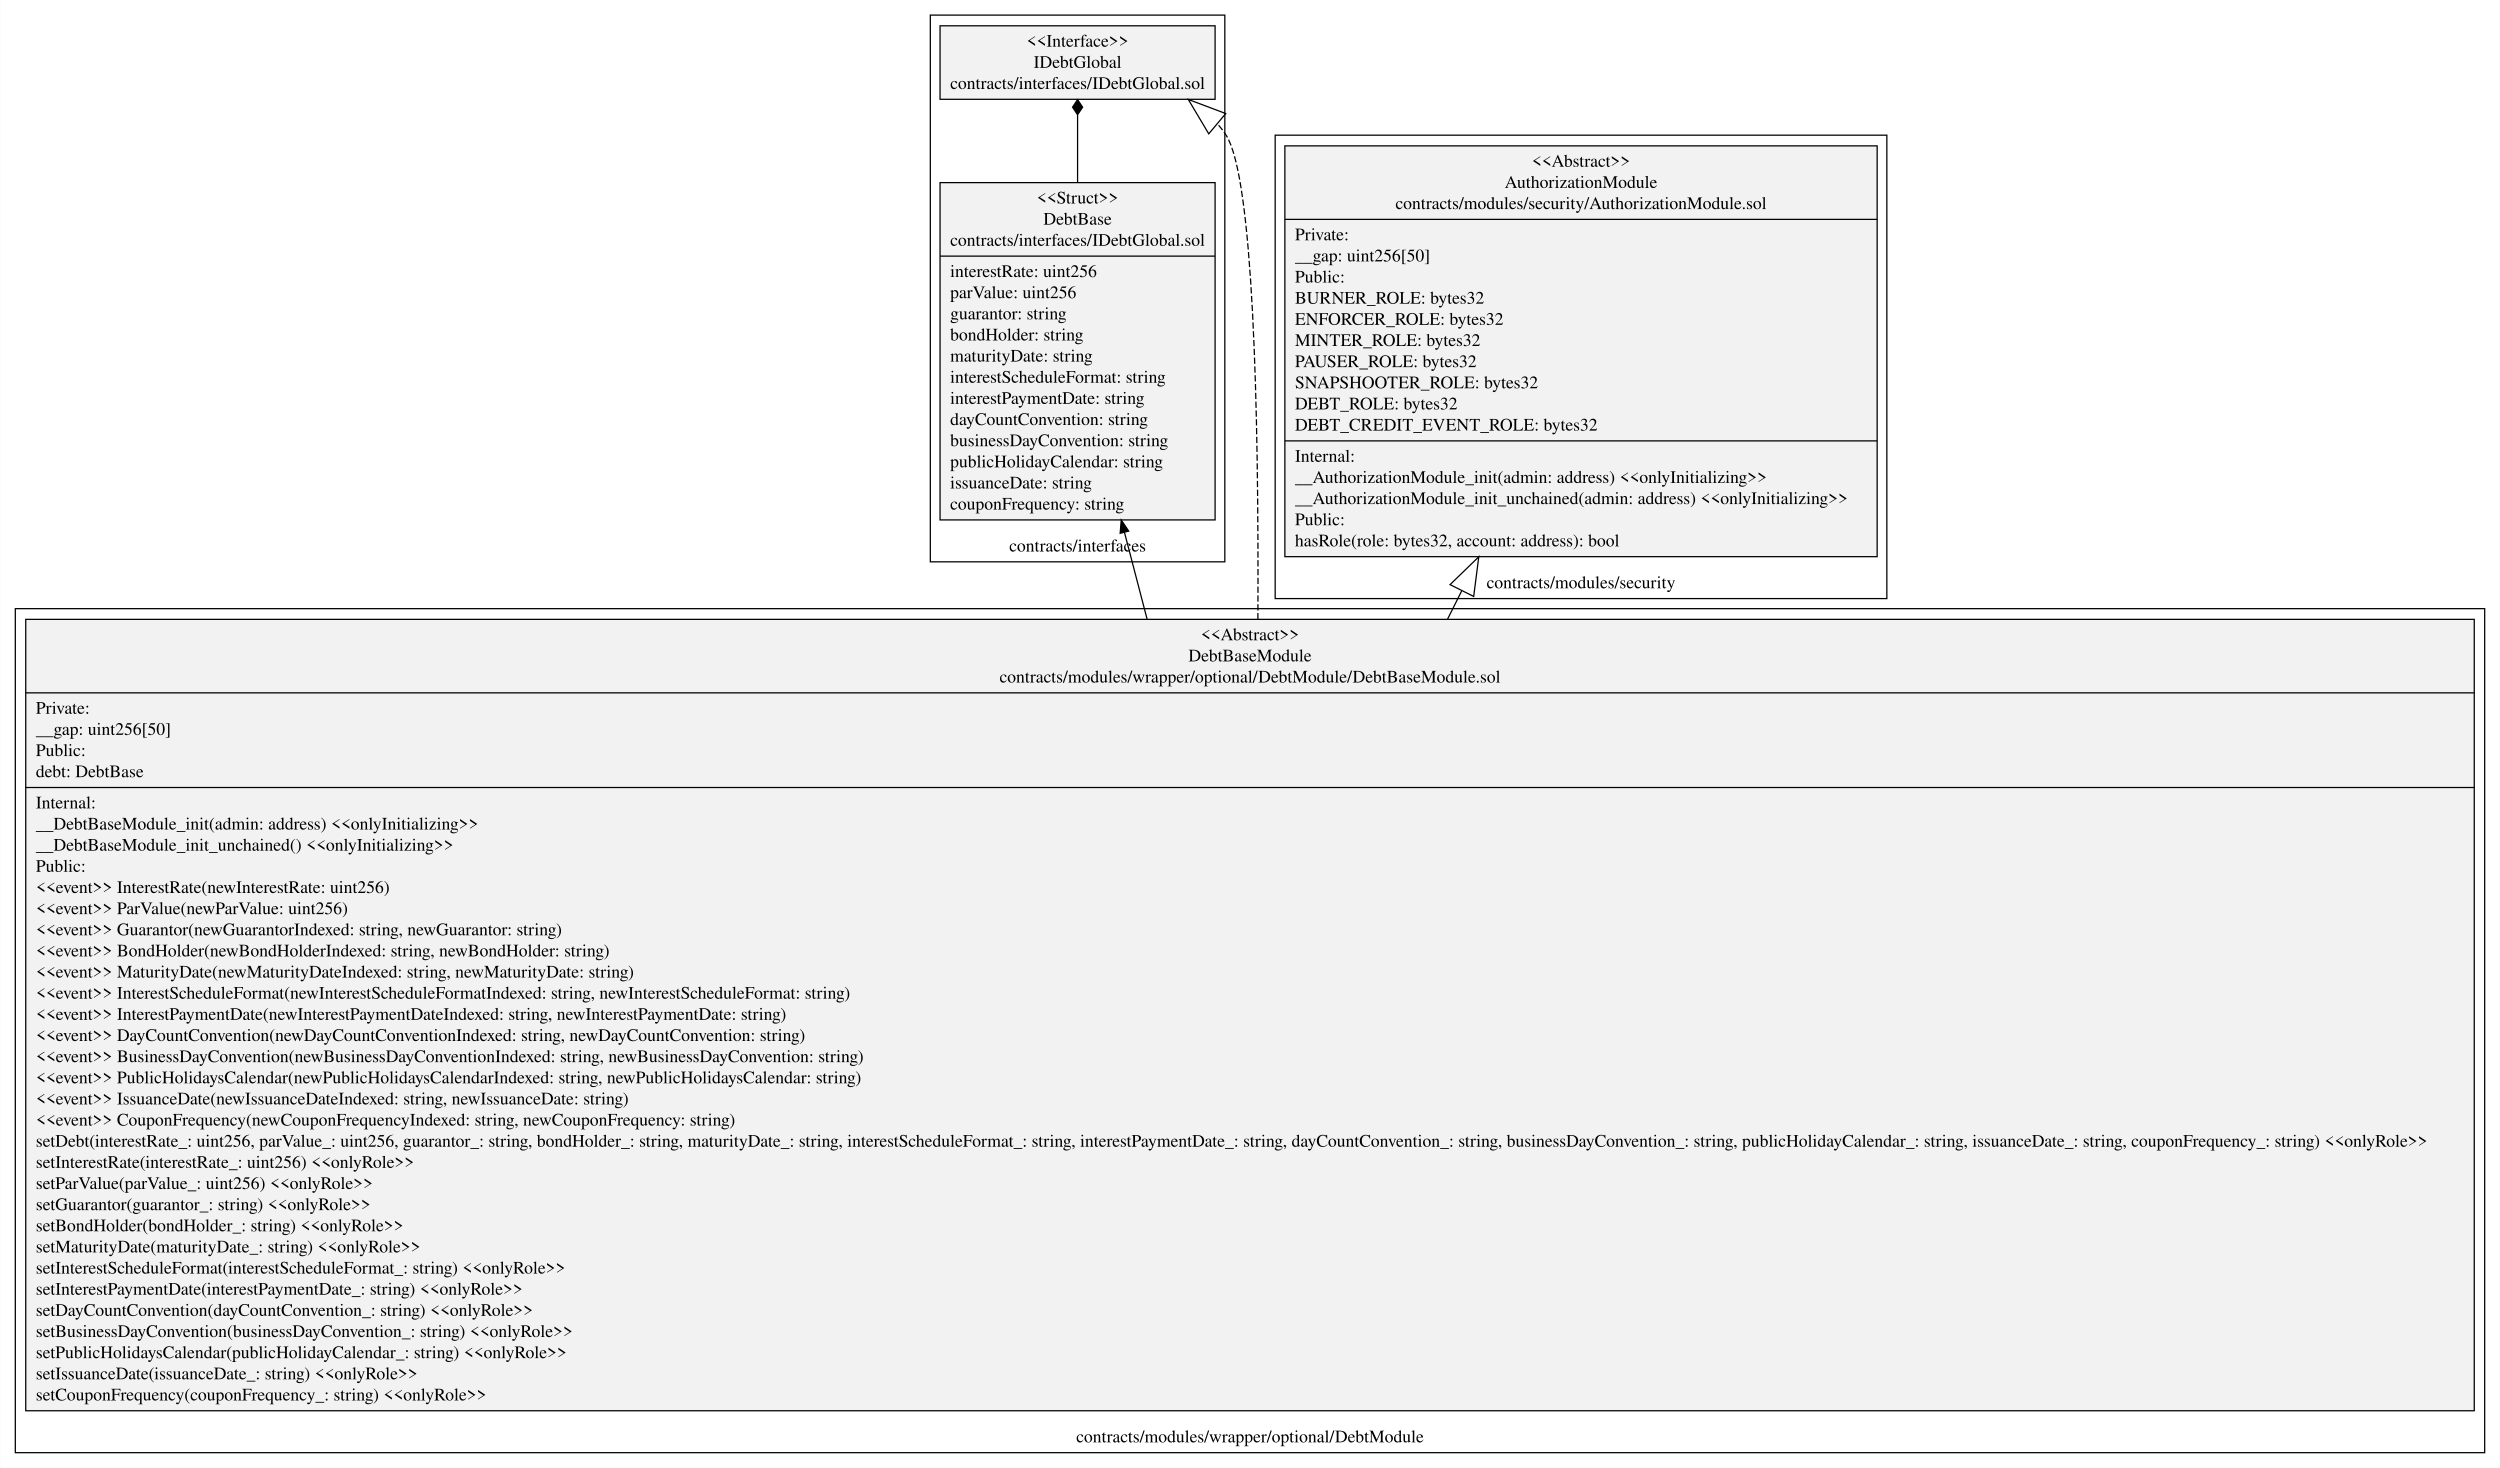
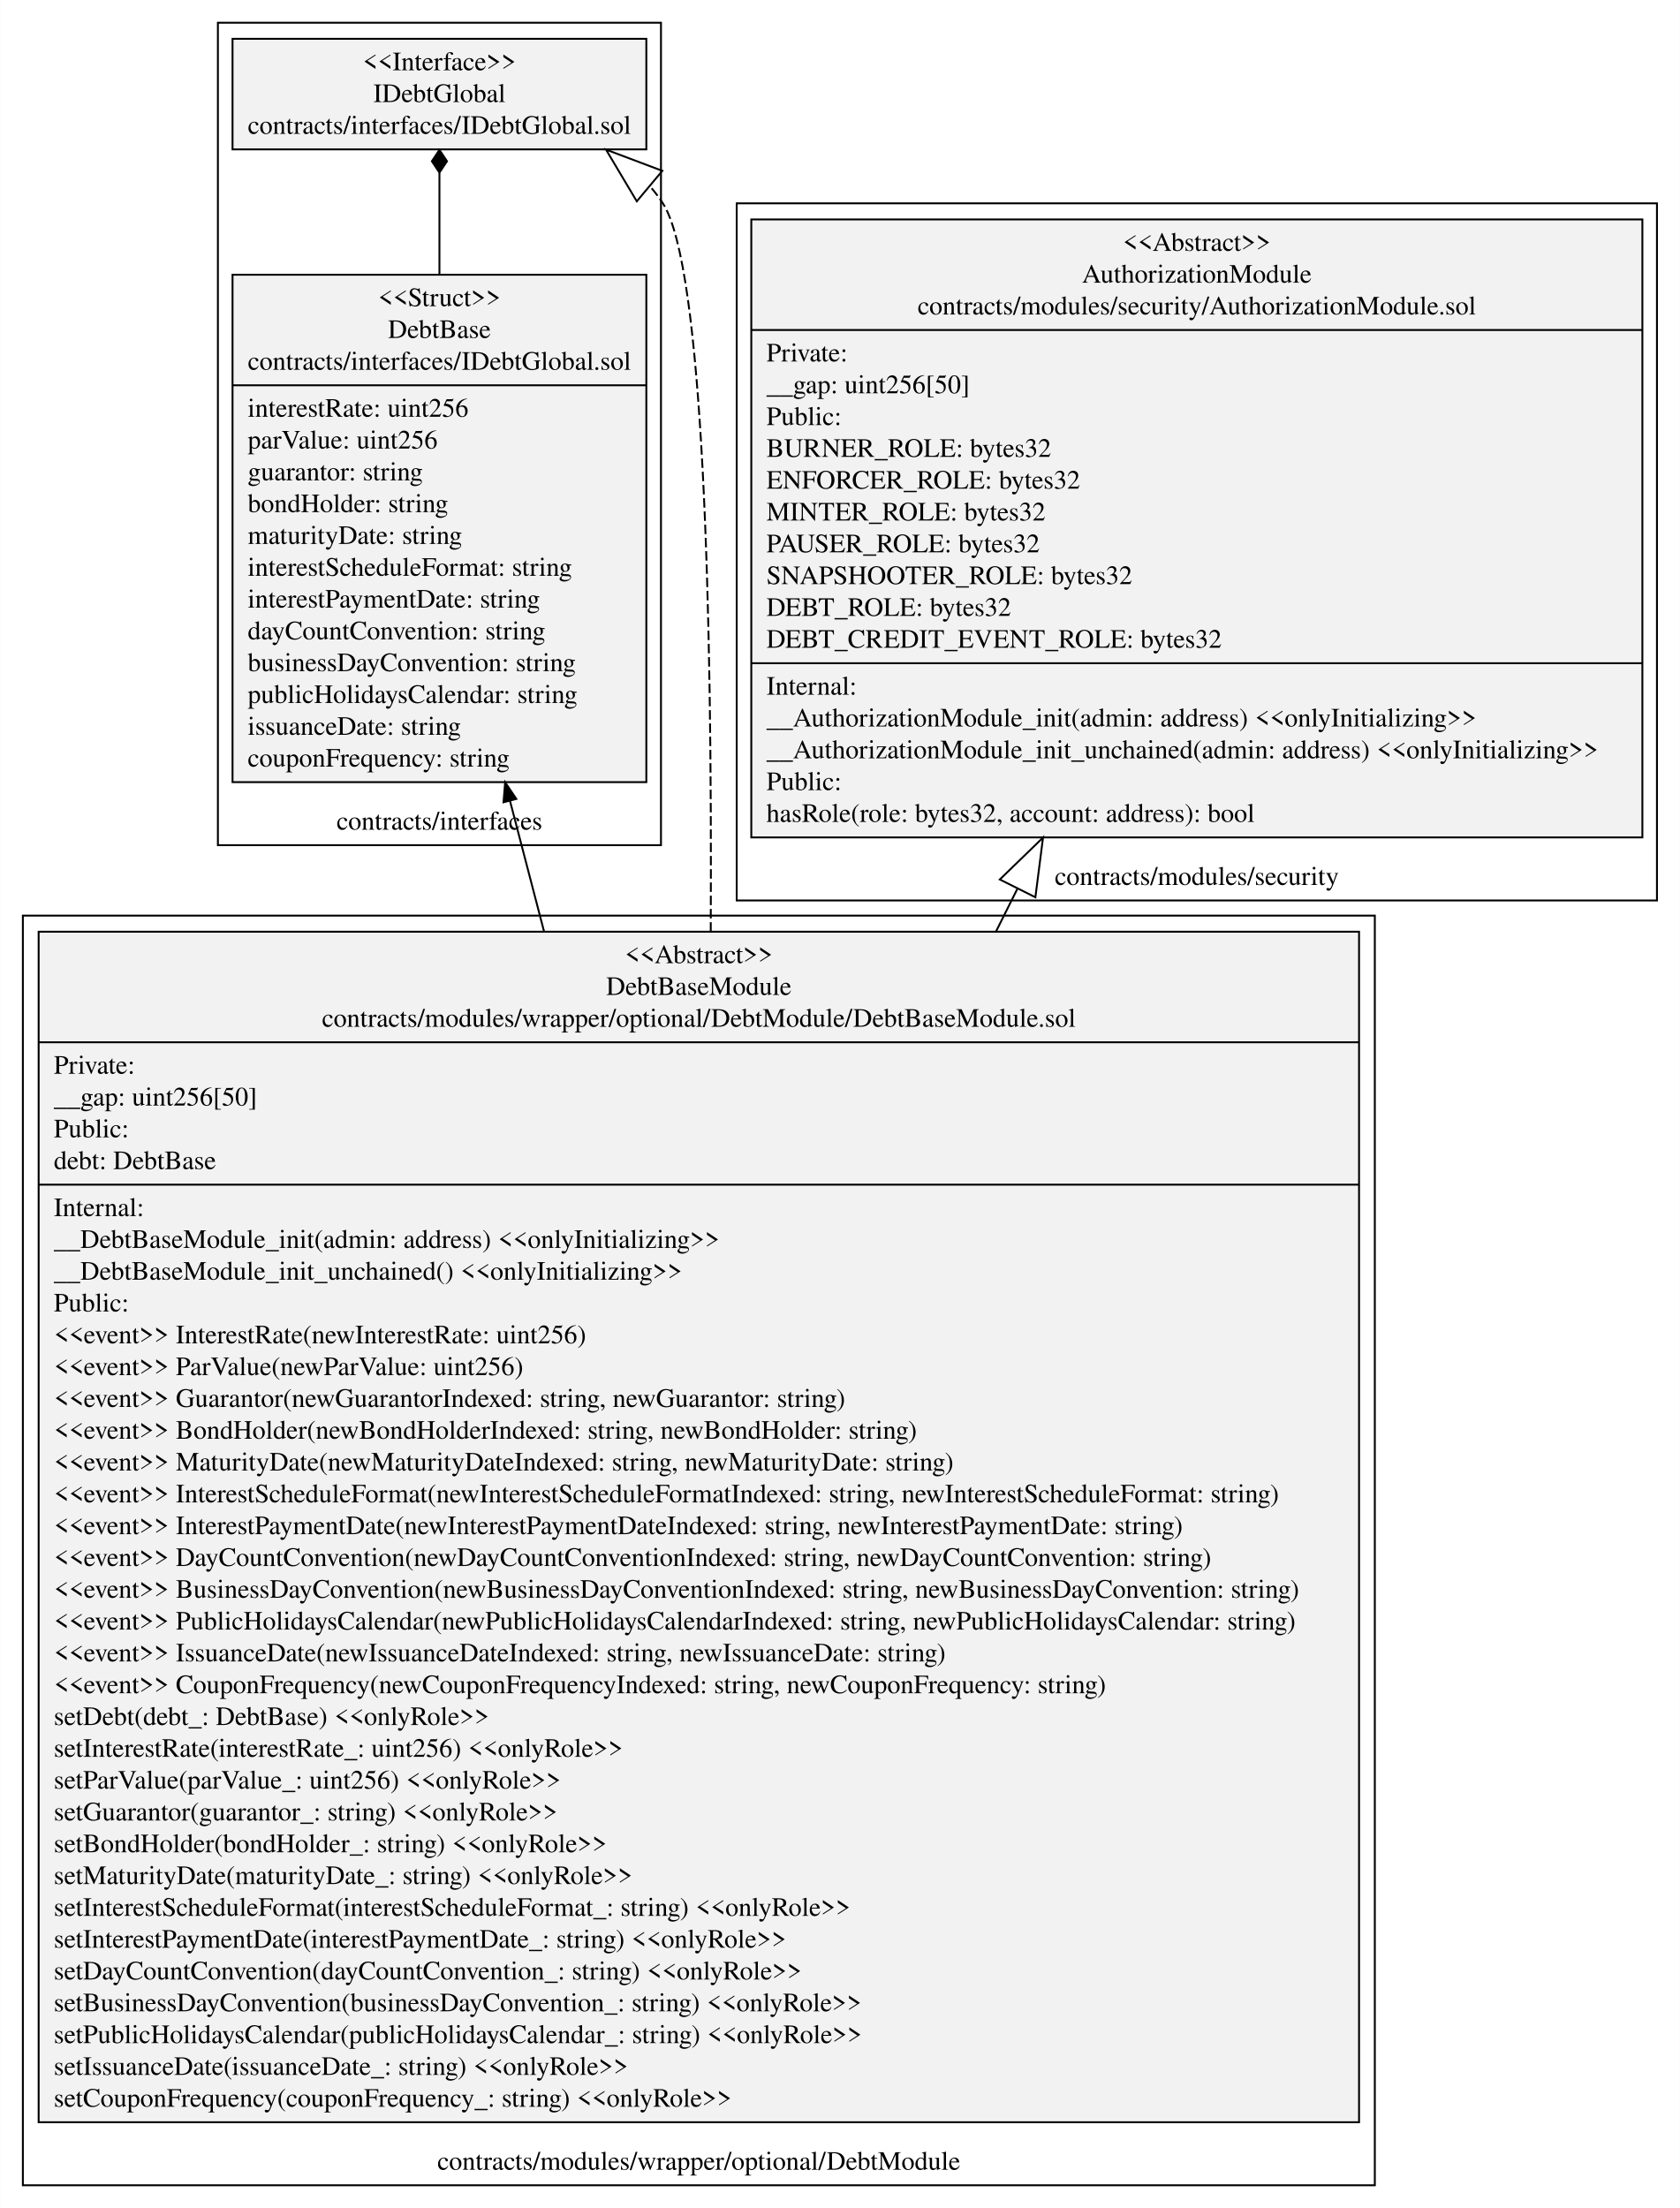
- <svg xmlns="http://www.w3.org/2000/svg" width="1986pt" height="1166pt" viewBox="0.00 0.00 1986.00 1166.20">
+ <svg xmlns="http://www.w3.org/2000/svg" width="887pt" height="1166pt" viewBox="0.00 0.00 887.00 1166.20">
  <g id="graph0" class="graph" transform="scale(1 1) rotate(0) translate(4 1162.2)">
-     <polygon fill="white" stroke="transparent" points="-4,4 -4,-1162.2 1982,-1162.2 1982,4 -4,4" />
+     <polygon fill="white" stroke="transparent" points="-4,4 -4,-1162.2 883,-1162.2 883,4 -4,4" />
    <g id="clust1" class="cluster">
-       <polygon fill="white" stroke="black" points="735,-715.8 735,-1150.2 969,-1150.2 969,-715.8 735,-715.8" />
-       <text text-anchor="middle" x="852" y="-724" font-family="Times,serif" font-size="14.00">contracts/interfaces</text>
+       <polygon fill="white" stroke="black" points="111,-715.8 111,-1150.2 345,-1150.2 345,-715.8 111,-715.8" />
+       <text text-anchor="middle" x="228" y="-724" font-family="Times,serif" font-size="14.00">contracts/interfaces</text>
    </g>
    <g id="clust2" class="cluster">
-       <polygon fill="white" stroke="black" points="1009,-686.6 1009,-1054.8 1495,-1054.8 1495,-686.6 1009,-686.6" />
-       <text text-anchor="middle" x="1252" y="-694.8" font-family="Times,serif" font-size="14.00">contracts/modules/security</text>
+       <polygon fill="white" stroke="black" points="385,-686.6 385,-1054.8 871,-1054.8 871,-686.6 385,-686.6" />
+       <text text-anchor="middle" x="628" y="-694.8" font-family="Times,serif" font-size="14.00">contracts/modules/security</text>
    </g>
    <g id="clust3" class="cluster">
-       <polygon fill="white" stroke="black" points="8,-8 8,-678.6 1970,-678.6 1970,-8 8,-8" />
-       <text text-anchor="middle" x="989" y="-16.2" font-family="Times,serif" font-size="14.00">contracts/modules/wrapper/optional/DebtModule</text>
+       <polygon fill="white" stroke="black" points="8,-8 8,-678.6 722,-678.6 722,-8 8,-8" />
+       <text text-anchor="middle" x="365" y="-16.2" font-family="Times,serif" font-size="14.00">contracts/modules/wrapper/optional/DebtModule</text>
    </g>
    <g id="node1" class="node">
-       <polygon fill="#f2f2f2" stroke="black" points="742.73,-749.1 742.73,-1017.1 961.27,-1017.1 961.27,-749.1 742.73,-749.1" />
-       <text text-anchor="middle" x="852" y="-1000.5" font-family="Times,serif" font-size="14.00">&lt;&lt;Struct&gt;&gt;</text>
-       <text text-anchor="middle" x="852" y="-983.7" font-family="Times,serif" font-size="14.00">DebtBase</text>
-       <text text-anchor="middle" x="852" y="-966.9" font-family="Times,serif" font-size="14.00">contracts/interfaces/IDebtGlobal.sol</text>
-       <polyline fill="none" stroke="black" points="742.73,-958.7 961.27,-958.7 " />
-       <text text-anchor="start" x="750.73" y="-942.1" font-family="Times,serif" font-size="14.00">interestRate: uint256</text>
-       <text text-anchor="start" x="750.73" y="-925.3" font-family="Times,serif" font-size="14.00">parValue: uint256</text>
-       <text text-anchor="start" x="750.73" y="-908.5" font-family="Times,serif" font-size="14.00">guarantor: string</text>
-       <text text-anchor="start" x="750.73" y="-891.7" font-family="Times,serif" font-size="14.00">bondHolder: string</text>
-       <text text-anchor="start" x="750.73" y="-874.9" font-family="Times,serif" font-size="14.00">maturityDate: string</text>
-       <text text-anchor="start" x="750.73" y="-858.1" font-family="Times,serif" font-size="14.00">interestScheduleFormat: string</text>
-       <text text-anchor="start" x="750.73" y="-841.3" font-family="Times,serif" font-size="14.00">interestPaymentDate: string</text>
-       <text text-anchor="start" x="750.73" y="-824.5" font-family="Times,serif" font-size="14.00">dayCountConvention: string</text>
-       <text text-anchor="start" x="750.73" y="-807.7" font-family="Times,serif" font-size="14.00">businessDayConvention: string</text>
-       <text text-anchor="start" x="750.73" y="-790.9" font-family="Times,serif" font-size="14.00">publicHolidayCalendar: string</text>
-       <text text-anchor="start" x="750.73" y="-774.1" font-family="Times,serif" font-size="14.00">issuanceDate: string</text>
-       <text text-anchor="start" x="750.73" y="-757.3" font-family="Times,serif" font-size="14.00">couponFrequency: string</text>
+       <polygon fill="#f2f2f2" stroke="black" points="118.73,-749.1 118.73,-1017.1 337.27,-1017.1 337.27,-749.1 118.73,-749.1" />
+       <text text-anchor="middle" x="228" y="-1000.5" font-family="Times,serif" font-size="14.00">&lt;&lt;Struct&gt;&gt;</text>
+       <text text-anchor="middle" x="228" y="-983.7" font-family="Times,serif" font-size="14.00">DebtBase</text>
+       <text text-anchor="middle" x="228" y="-966.9" font-family="Times,serif" font-size="14.00">contracts/interfaces/IDebtGlobal.sol</text>
+       <polyline fill="none" stroke="black" points="118.73,-958.7 337.27,-958.7 " />
+       <text text-anchor="start" x="126.73" y="-942.1" font-family="Times,serif" font-size="14.00">interestRate: uint256</text>
+       <text text-anchor="start" x="126.73" y="-925.3" font-family="Times,serif" font-size="14.00">parValue: uint256</text>
+       <text text-anchor="start" x="126.73" y="-908.5" font-family="Times,serif" font-size="14.00">guarantor: string</text>
+       <text text-anchor="start" x="126.73" y="-891.7" font-family="Times,serif" font-size="14.00">bondHolder: string</text>
+       <text text-anchor="start" x="126.73" y="-874.9" font-family="Times,serif" font-size="14.00">maturityDate: string</text>
+       <text text-anchor="start" x="126.73" y="-858.1" font-family="Times,serif" font-size="14.00">interestScheduleFormat: string</text>
+       <text text-anchor="start" x="126.73" y="-841.3" font-family="Times,serif" font-size="14.00">interestPaymentDate: string</text>
+       <text text-anchor="start" x="126.73" y="-824.5" font-family="Times,serif" font-size="14.00">dayCountConvention: string</text>
+       <text text-anchor="start" x="126.73" y="-807.7" font-family="Times,serif" font-size="14.00">businessDayConvention: string</text>
+       <text text-anchor="start" x="126.73" y="-790.9" font-family="Times,serif" font-size="14.00">publicHolidaysCalendar: string</text>
+       <text text-anchor="start" x="126.73" y="-774.1" font-family="Times,serif" font-size="14.00">issuanceDate: string</text>
+       <text text-anchor="start" x="126.73" y="-757.3" font-family="Times,serif" font-size="14.00">couponFrequency: string</text>
    </g>
    <g id="node2" class="node">
-       <polygon fill="#f2f2f2" stroke="black" points="742.73,-1083.3 742.73,-1141.7 961.27,-1141.7 961.27,-1083.3 742.73,-1083.3" />
-       <text text-anchor="middle" x="852" y="-1125.1" font-family="Times,serif" font-size="14.00">&lt;&lt;Interface&gt;&gt;</text>
-       <text text-anchor="middle" x="852" y="-1108.3" font-family="Times,serif" font-size="14.00">IDebtGlobal</text>
-       <text text-anchor="middle" x="852" y="-1091.5" font-family="Times,serif" font-size="14.00">contracts/interfaces/IDebtGlobal.sol</text>
+       <polygon fill="#f2f2f2" stroke="black" points="118.73,-1083.3 118.73,-1141.7 337.27,-1141.7 337.27,-1083.3 118.73,-1083.3" />
+       <text text-anchor="middle" x="228" y="-1125.1" font-family="Times,serif" font-size="14.00">&lt;&lt;Interface&gt;&gt;</text>
+       <text text-anchor="middle" x="228" y="-1108.3" font-family="Times,serif" font-size="14.00">IDebtGlobal</text>
+       <text text-anchor="middle" x="228" y="-1091.5" font-family="Times,serif" font-size="14.00">contracts/interfaces/IDebtGlobal.sol</text>
    </g>
    <g id="edge1" class="edge">
-       <path fill="none" stroke="black" d="M852,-1017.37C852,-1036.75 852,-1055.36 852,-1070.83" />
-       <polygon fill="black" stroke="black" points="852,-1071.04 856,-1077.04 852,-1083.04 848,-1077.04 852,-1071.04" />
+       <path fill="none" stroke="black" d="M228,-1017.37C228,-1036.75 228,-1055.36 228,-1070.83" />
+       <polygon fill="black" stroke="black" points="228,-1071.04 232,-1077.04 228,-1083.04 224,-1077.04 228,-1071.04" />
    </g>
    <g id="node3" class="node">
-       <polygon fill="#f2f2f2" stroke="black" points="1016.7,-719.9 1016.7,-1046.3 1487.3,-1046.3 1487.3,-719.9 1016.7,-719.9" />
-       <text text-anchor="middle" x="1252" y="-1029.7" font-family="Times,serif" font-size="14.00">&lt;&lt;Abstract&gt;&gt;</text>
-       <text text-anchor="middle" x="1252" y="-1012.9" font-family="Times,serif" font-size="14.00">AuthorizationModule</text>
-       <text text-anchor="middle" x="1252" y="-996.1" font-family="Times,serif" font-size="14.00">contracts/modules/security/AuthorizationModule.sol</text>
-       <polyline fill="none" stroke="black" points="1016.7,-987.9 1487.3,-987.9 " />
-       <text text-anchor="start" x="1024.7" y="-971.3" font-family="Times,serif" font-size="14.00">Private:</text>
-       <text text-anchor="start" x="1024.7" y="-954.5" font-family="Times,serif" font-size="14.00">   __gap: uint256[50]</text>
-       <text text-anchor="start" x="1024.7" y="-937.7" font-family="Times,serif" font-size="14.00">Public:</text>
-       <text text-anchor="start" x="1024.7" y="-920.9" font-family="Times,serif" font-size="14.00">   BURNER_ROLE: bytes32</text>
-       <text text-anchor="start" x="1024.7" y="-904.1" font-family="Times,serif" font-size="14.00">   ENFORCER_ROLE: bytes32</text>
-       <text text-anchor="start" x="1024.7" y="-887.3" font-family="Times,serif" font-size="14.00">   MINTER_ROLE: bytes32</text>
-       <text text-anchor="start" x="1024.7" y="-870.5" font-family="Times,serif" font-size="14.00">   PAUSER_ROLE: bytes32</text>
-       <text text-anchor="start" x="1024.7" y="-853.7" font-family="Times,serif" font-size="14.00">   SNAPSHOOTER_ROLE: bytes32</text>
-       <text text-anchor="start" x="1024.7" y="-836.9" font-family="Times,serif" font-size="14.00">   DEBT_ROLE: bytes32</text>
-       <text text-anchor="start" x="1024.7" y="-820.1" font-family="Times,serif" font-size="14.00">   DEBT_CREDIT_EVENT_ROLE: bytes32</text>
-       <polyline fill="none" stroke="black" points="1016.7,-811.9 1487.3,-811.9 " />
-       <text text-anchor="start" x="1024.7" y="-795.3" font-family="Times,serif" font-size="14.00">Internal:</text>
-       <text text-anchor="start" x="1024.7" y="-778.5" font-family="Times,serif" font-size="14.00">    __AuthorizationModule_init(admin: address) &lt;&lt;onlyInitializing&gt;&gt;</text>
-       <text text-anchor="start" x="1024.7" y="-761.7" font-family="Times,serif" font-size="14.00">    __AuthorizationModule_init_unchained(admin: address) &lt;&lt;onlyInitializing&gt;&gt;</text>
-       <text text-anchor="start" x="1024.7" y="-744.9" font-family="Times,serif" font-size="14.00">Public:</text>
-       <text text-anchor="start" x="1024.7" y="-728.1" font-family="Times,serif" font-size="14.00">    hasRole(role: bytes32, account: address): bool</text>
+       <polygon fill="#f2f2f2" stroke="black" points="392.7,-719.9 392.7,-1046.3 863.3,-1046.3 863.3,-719.9 392.7,-719.9" />
+       <text text-anchor="middle" x="628" y="-1029.7" font-family="Times,serif" font-size="14.00">&lt;&lt;Abstract&gt;&gt;</text>
+       <text text-anchor="middle" x="628" y="-1012.9" font-family="Times,serif" font-size="14.00">AuthorizationModule</text>
+       <text text-anchor="middle" x="628" y="-996.1" font-family="Times,serif" font-size="14.00">contracts/modules/security/AuthorizationModule.sol</text>
+       <polyline fill="none" stroke="black" points="392.7,-987.9 863.3,-987.9 " />
+       <text text-anchor="start" x="400.7" y="-971.3" font-family="Times,serif" font-size="14.00">Private:</text>
+       <text text-anchor="start" x="400.7" y="-954.5" font-family="Times,serif" font-size="14.00">   __gap: uint256[50]</text>
+       <text text-anchor="start" x="400.7" y="-937.7" font-family="Times,serif" font-size="14.00">Public:</text>
+       <text text-anchor="start" x="400.7" y="-920.9" font-family="Times,serif" font-size="14.00">   BURNER_ROLE: bytes32</text>
+       <text text-anchor="start" x="400.7" y="-904.1" font-family="Times,serif" font-size="14.00">   ENFORCER_ROLE: bytes32</text>
+       <text text-anchor="start" x="400.7" y="-887.3" font-family="Times,serif" font-size="14.00">   MINTER_ROLE: bytes32</text>
+       <text text-anchor="start" x="400.7" y="-870.5" font-family="Times,serif" font-size="14.00">   PAUSER_ROLE: bytes32</text>
+       <text text-anchor="start" x="400.7" y="-853.7" font-family="Times,serif" font-size="14.00">   SNAPSHOOTER_ROLE: bytes32</text>
+       <text text-anchor="start" x="400.7" y="-836.9" font-family="Times,serif" font-size="14.00">   DEBT_ROLE: bytes32</text>
+       <text text-anchor="start" x="400.7" y="-820.1" font-family="Times,serif" font-size="14.00">   DEBT_CREDIT_EVENT_ROLE: bytes32</text>
+       <polyline fill="none" stroke="black" points="392.7,-811.9 863.3,-811.9 " />
+       <text text-anchor="start" x="400.7" y="-795.3" font-family="Times,serif" font-size="14.00">Internal:</text>
+       <text text-anchor="start" x="400.7" y="-778.5" font-family="Times,serif" font-size="14.00">    __AuthorizationModule_init(admin: address) &lt;&lt;onlyInitializing&gt;&gt;</text>
+       <text text-anchor="start" x="400.7" y="-761.7" font-family="Times,serif" font-size="14.00">    __AuthorizationModule_init_unchained(admin: address) &lt;&lt;onlyInitializing&gt;&gt;</text>
+       <text text-anchor="start" x="400.7" y="-744.9" font-family="Times,serif" font-size="14.00">Public:</text>
+       <text text-anchor="start" x="400.7" y="-728.1" font-family="Times,serif" font-size="14.00">    hasRole(role: bytes32, account: address): bool</text>
    </g>
    <g id="node4" class="node">
-       <polygon fill="#f2f2f2" stroke="black" points="16.28,-41.3 16.28,-670.1 1961.72,-670.1 1961.72,-41.3 16.28,-41.3" />
-       <text text-anchor="middle" x="989" y="-653.5" font-family="Times,serif" font-size="14.00">&lt;&lt;Abstract&gt;&gt;</text>
-       <text text-anchor="middle" x="989" y="-636.7" font-family="Times,serif" font-size="14.00">DebtBaseModule</text>
-       <text text-anchor="middle" x="989" y="-619.9" font-family="Times,serif" font-size="14.00">contracts/modules/wrapper/optional/DebtModule/DebtBaseModule.sol</text>
-       <polyline fill="none" stroke="black" points="16.28,-611.7 1961.72,-611.7 " />
-       <text text-anchor="start" x="24.28" y="-595.1" font-family="Times,serif" font-size="14.00">Private:</text>
-       <text text-anchor="start" x="24.28" y="-578.3" font-family="Times,serif" font-size="14.00">   __gap: uint256[50]</text>
-       <text text-anchor="start" x="24.28" y="-561.5" font-family="Times,serif" font-size="14.00">Public:</text>
-       <text text-anchor="start" x="24.28" y="-544.7" font-family="Times,serif" font-size="14.00">   debt: DebtBase</text>
-       <polyline fill="none" stroke="black" points="16.28,-536.5 1961.72,-536.5 " />
-       <text text-anchor="start" x="24.28" y="-519.9" font-family="Times,serif" font-size="14.00">Internal:</text>
-       <text text-anchor="start" x="24.28" y="-503.1" font-family="Times,serif" font-size="14.00">    __DebtBaseModule_init(admin: address) &lt;&lt;onlyInitializing&gt;&gt;</text>
-       <text text-anchor="start" x="24.28" y="-486.3" font-family="Times,serif" font-size="14.00">    __DebtBaseModule_init_unchained() &lt;&lt;onlyInitializing&gt;&gt;</text>
-       <text text-anchor="start" x="24.28" y="-469.5" font-family="Times,serif" font-size="14.00">Public:</text>
-       <text text-anchor="start" x="24.28" y="-452.7" font-family="Times,serif" font-size="14.00">    &lt;&lt;event&gt;&gt; InterestRate(newInterestRate: uint256)</text>
-       <text text-anchor="start" x="24.28" y="-435.9" font-family="Times,serif" font-size="14.00">    &lt;&lt;event&gt;&gt; ParValue(newParValue: uint256)</text>
-       <text text-anchor="start" x="24.28" y="-419.1" font-family="Times,serif" font-size="14.00">    &lt;&lt;event&gt;&gt; Guarantor(newGuarantorIndexed: string, newGuarantor: string)</text>
-       <text text-anchor="start" x="24.28" y="-402.3" font-family="Times,serif" font-size="14.00">    &lt;&lt;event&gt;&gt; BondHolder(newBondHolderIndexed: string, newBondHolder: string)</text>
-       <text text-anchor="start" x="24.28" y="-385.5" font-family="Times,serif" font-size="14.00">    &lt;&lt;event&gt;&gt; MaturityDate(newMaturityDateIndexed: string, newMaturityDate: string)</text>
-       <text text-anchor="start" x="24.28" y="-368.7" font-family="Times,serif" font-size="14.00">    &lt;&lt;event&gt;&gt; InterestScheduleFormat(newInterestScheduleFormatIndexed: string, newInterestScheduleFormat: string)</text>
-       <text text-anchor="start" x="24.28" y="-351.9" font-family="Times,serif" font-size="14.00">    &lt;&lt;event&gt;&gt; InterestPaymentDate(newInterestPaymentDateIndexed: string, newInterestPaymentDate: string)</text>
-       <text text-anchor="start" x="24.28" y="-335.1" font-family="Times,serif" font-size="14.00">    &lt;&lt;event&gt;&gt; DayCountConvention(newDayCountConventionIndexed: string, newDayCountConvention: string)</text>
-       <text text-anchor="start" x="24.28" y="-318.3" font-family="Times,serif" font-size="14.00">    &lt;&lt;event&gt;&gt; BusinessDayConvention(newBusinessDayConventionIndexed: string, newBusinessDayConvention: string)</text>
-       <text text-anchor="start" x="24.28" y="-301.5" font-family="Times,serif" font-size="14.00">    &lt;&lt;event&gt;&gt; PublicHolidaysCalendar(newPublicHolidaysCalendarIndexed: string, newPublicHolidaysCalendar: string)</text>
-       <text text-anchor="start" x="24.28" y="-284.7" font-family="Times,serif" font-size="14.00">    &lt;&lt;event&gt;&gt; IssuanceDate(newIssuanceDateIndexed: string, newIssuanceDate: string)</text>
-       <text text-anchor="start" x="24.28" y="-267.9" font-family="Times,serif" font-size="14.00">    &lt;&lt;event&gt;&gt; CouponFrequency(newCouponFrequencyIndexed: string, newCouponFrequency: string)</text>
-       <text text-anchor="start" x="24.28" y="-251.1" font-family="Times,serif" font-size="14.00">    setDebt(interestRate_: uint256, parValue_: uint256, guarantor_: string, bondHolder_: string, maturityDate_: string, interestScheduleFormat_: string, interestPaymentDate_: string, dayCountConvention_: string, businessDayConvention_: string, publicHolidayCalendar_: string, issuanceDate_: string, couponFrequency_: string) &lt;&lt;onlyRole&gt;&gt;</text>
-       <text text-anchor="start" x="24.28" y="-234.3" font-family="Times,serif" font-size="14.00">    setInterestRate(interestRate_: uint256) &lt;&lt;onlyRole&gt;&gt;</text>
-       <text text-anchor="start" x="24.28" y="-217.5" font-family="Times,serif" font-size="14.00">    setParValue(parValue_: uint256) &lt;&lt;onlyRole&gt;&gt;</text>
-       <text text-anchor="start" x="24.28" y="-200.7" font-family="Times,serif" font-size="14.00">    setGuarantor(guarantor_: string) &lt;&lt;onlyRole&gt;&gt;</text>
-       <text text-anchor="start" x="24.28" y="-183.9" font-family="Times,serif" font-size="14.00">    setBondHolder(bondHolder_: string) &lt;&lt;onlyRole&gt;&gt;</text>
-       <text text-anchor="start" x="24.28" y="-167.1" font-family="Times,serif" font-size="14.00">    setMaturityDate(maturityDate_: string) &lt;&lt;onlyRole&gt;&gt;</text>
-       <text text-anchor="start" x="24.28" y="-150.3" font-family="Times,serif" font-size="14.00">    setInterestScheduleFormat(interestScheduleFormat_: string) &lt;&lt;onlyRole&gt;&gt;</text>
-       <text text-anchor="start" x="24.28" y="-133.5" font-family="Times,serif" font-size="14.00">    setInterestPaymentDate(interestPaymentDate_: string) &lt;&lt;onlyRole&gt;&gt;</text>
-       <text text-anchor="start" x="24.28" y="-116.7" font-family="Times,serif" font-size="14.00">    setDayCountConvention(dayCountConvention_: string) &lt;&lt;onlyRole&gt;&gt;</text>
-       <text text-anchor="start" x="24.28" y="-99.9" font-family="Times,serif" font-size="14.00">    setBusinessDayConvention(businessDayConvention_: string) &lt;&lt;onlyRole&gt;&gt;</text>
-       <text text-anchor="start" x="24.28" y="-83.1" font-family="Times,serif" font-size="14.00">    setPublicHolidaysCalendar(publicHolidayCalendar_: string) &lt;&lt;onlyRole&gt;&gt;</text>
-       <text text-anchor="start" x="24.28" y="-66.3" font-family="Times,serif" font-size="14.00">    setIssuanceDate(issuanceDate_: string) &lt;&lt;onlyRole&gt;&gt;</text>
-       <text text-anchor="start" x="24.28" y="-49.5" font-family="Times,serif" font-size="14.00">    setCouponFrequency(couponFrequency_: string) &lt;&lt;onlyRole&gt;&gt;</text>
+       <polygon fill="#f2f2f2" stroke="black" points="16.33,-41.3 16.33,-670.1 713.67,-670.1 713.67,-41.3 16.33,-41.3" />
+       <text text-anchor="middle" x="365" y="-653.5" font-family="Times,serif" font-size="14.00">&lt;&lt;Abstract&gt;&gt;</text>
+       <text text-anchor="middle" x="365" y="-636.7" font-family="Times,serif" font-size="14.00">DebtBaseModule</text>
+       <text text-anchor="middle" x="365" y="-619.9" font-family="Times,serif" font-size="14.00">contracts/modules/wrapper/optional/DebtModule/DebtBaseModule.sol</text>
+       <polyline fill="none" stroke="black" points="16.33,-611.7 713.67,-611.7 " />
+       <text text-anchor="start" x="24.33" y="-595.1" font-family="Times,serif" font-size="14.00">Private:</text>
+       <text text-anchor="start" x="24.33" y="-578.3" font-family="Times,serif" font-size="14.00">   __gap: uint256[50]</text>
+       <text text-anchor="start" x="24.33" y="-561.5" font-family="Times,serif" font-size="14.00">Public:</text>
+       <text text-anchor="start" x="24.33" y="-544.7" font-family="Times,serif" font-size="14.00">   debt: DebtBase</text>
+       <polyline fill="none" stroke="black" points="16.33,-536.5 713.67,-536.5 " />
+       <text text-anchor="start" x="24.33" y="-519.9" font-family="Times,serif" font-size="14.00">Internal:</text>
+       <text text-anchor="start" x="24.33" y="-503.1" font-family="Times,serif" font-size="14.00">    __DebtBaseModule_init(admin: address) &lt;&lt;onlyInitializing&gt;&gt;</text>
+       <text text-anchor="start" x="24.33" y="-486.3" font-family="Times,serif" font-size="14.00">    __DebtBaseModule_init_unchained() &lt;&lt;onlyInitializing&gt;&gt;</text>
+       <text text-anchor="start" x="24.33" y="-469.5" font-family="Times,serif" font-size="14.00">Public:</text>
+       <text text-anchor="start" x="24.33" y="-452.7" font-family="Times,serif" font-size="14.00">    &lt;&lt;event&gt;&gt; InterestRate(newInterestRate: uint256)</text>
+       <text text-anchor="start" x="24.33" y="-435.9" font-family="Times,serif" font-size="14.00">    &lt;&lt;event&gt;&gt; ParValue(newParValue: uint256)</text>
+       <text text-anchor="start" x="24.33" y="-419.1" font-family="Times,serif" font-size="14.00">    &lt;&lt;event&gt;&gt; Guarantor(newGuarantorIndexed: string, newGuarantor: string)</text>
+       <text text-anchor="start" x="24.33" y="-402.3" font-family="Times,serif" font-size="14.00">    &lt;&lt;event&gt;&gt; BondHolder(newBondHolderIndexed: string, newBondHolder: string)</text>
+       <text text-anchor="start" x="24.33" y="-385.5" font-family="Times,serif" font-size="14.00">    &lt;&lt;event&gt;&gt; MaturityDate(newMaturityDateIndexed: string, newMaturityDate: string)</text>
+       <text text-anchor="start" x="24.33" y="-368.7" font-family="Times,serif" font-size="14.00">    &lt;&lt;event&gt;&gt; InterestScheduleFormat(newInterestScheduleFormatIndexed: string, newInterestScheduleFormat: string)</text>
+       <text text-anchor="start" x="24.33" y="-351.9" font-family="Times,serif" font-size="14.00">    &lt;&lt;event&gt;&gt; InterestPaymentDate(newInterestPaymentDateIndexed: string, newInterestPaymentDate: string)</text>
+       <text text-anchor="start" x="24.33" y="-335.1" font-family="Times,serif" font-size="14.00">    &lt;&lt;event&gt;&gt; DayCountConvention(newDayCountConventionIndexed: string, newDayCountConvention: string)</text>
+       <text text-anchor="start" x="24.33" y="-318.3" font-family="Times,serif" font-size="14.00">    &lt;&lt;event&gt;&gt; BusinessDayConvention(newBusinessDayConventionIndexed: string, newBusinessDayConvention: string)</text>
+       <text text-anchor="start" x="24.33" y="-301.5" font-family="Times,serif" font-size="14.00">    &lt;&lt;event&gt;&gt; PublicHolidaysCalendar(newPublicHolidaysCalendarIndexed: string, newPublicHolidaysCalendar: string)</text>
+       <text text-anchor="start" x="24.33" y="-284.7" font-family="Times,serif" font-size="14.00">    &lt;&lt;event&gt;&gt; IssuanceDate(newIssuanceDateIndexed: string, newIssuanceDate: string)</text>
+       <text text-anchor="start" x="24.33" y="-267.9" font-family="Times,serif" font-size="14.00">    &lt;&lt;event&gt;&gt; CouponFrequency(newCouponFrequencyIndexed: string, newCouponFrequency: string)</text>
+       <text text-anchor="start" x="24.33" y="-251.1" font-family="Times,serif" font-size="14.00">    setDebt(debt_: DebtBase) &lt;&lt;onlyRole&gt;&gt;</text>
+       <text text-anchor="start" x="24.33" y="-234.3" font-family="Times,serif" font-size="14.00">    setInterestRate(interestRate_: uint256) &lt;&lt;onlyRole&gt;&gt;</text>
+       <text text-anchor="start" x="24.33" y="-217.5" font-family="Times,serif" font-size="14.00">    setParValue(parValue_: uint256) &lt;&lt;onlyRole&gt;&gt;</text>
+       <text text-anchor="start" x="24.33" y="-200.7" font-family="Times,serif" font-size="14.00">    setGuarantor(guarantor_: string) &lt;&lt;onlyRole&gt;&gt;</text>
+       <text text-anchor="start" x="24.33" y="-183.9" font-family="Times,serif" font-size="14.00">    setBondHolder(bondHolder_: string) &lt;&lt;onlyRole&gt;&gt;</text>
+       <text text-anchor="start" x="24.33" y="-167.1" font-family="Times,serif" font-size="14.00">    setMaturityDate(maturityDate_: string) &lt;&lt;onlyRole&gt;&gt;</text>
+       <text text-anchor="start" x="24.33" y="-150.3" font-family="Times,serif" font-size="14.00">    setInterestScheduleFormat(interestScheduleFormat_: string) &lt;&lt;onlyRole&gt;&gt;</text>
+       <text text-anchor="start" x="24.33" y="-133.5" font-family="Times,serif" font-size="14.00">    setInterestPaymentDate(interestPaymentDate_: string) &lt;&lt;onlyRole&gt;&gt;</text>
+       <text text-anchor="start" x="24.33" y="-116.7" font-family="Times,serif" font-size="14.00">    setDayCountConvention(dayCountConvention_: string) &lt;&lt;onlyRole&gt;&gt;</text>
+       <text text-anchor="start" x="24.33" y="-99.9" font-family="Times,serif" font-size="14.00">    setBusinessDayConvention(businessDayConvention_: string) &lt;&lt;onlyRole&gt;&gt;</text>
+       <text text-anchor="start" x="24.33" y="-83.1" font-family="Times,serif" font-size="14.00">    setPublicHolidaysCalendar(publicHolidaysCalendar_: string) &lt;&lt;onlyRole&gt;&gt;</text>
+       <text text-anchor="start" x="24.33" y="-66.3" font-family="Times,serif" font-size="14.00">    setIssuanceDate(issuanceDate_: string) &lt;&lt;onlyRole&gt;&gt;</text>
+       <text text-anchor="start" x="24.33" y="-49.5" font-family="Times,serif" font-size="14.00">    setCouponFrequency(couponFrequency_: string) &lt;&lt;onlyRole&gt;&gt;</text>
    </g>
    <g id="edge4" class="edge">
-       <path fill="none" stroke="black" d="M907.23,-670.29C901.03,-694.08 894.97,-717.29 889.29,-739.1" />
-       <polygon fill="black" stroke="black" points="885.84,-738.46 886.7,-749.02 892.61,-740.23 885.84,-738.46" />
+       <path fill="none" stroke="black" d="M283.23,-670.29C277.03,-694.08 270.97,-717.29 265.29,-739.1" />
+       <polygon fill="black" stroke="black" points="261.84,-738.46 262.7,-749.02 268.61,-740.23 261.84,-738.46" />
    </g>
    <g id="edge2" class="edge">
-       <path fill="none" stroke="black" stroke-dasharray="5,2" d="M995.28,-670.13C996.06,-839.81 991.57,-1021.51 970,-1054.8 968,-1057.89 965.78,-1060.82 963.37,-1063.59" />
-       <polygon fill="none" stroke="black" points="956.23,-1055.87 939.97,-1083.18 969.71,-1071.97 956.23,-1055.87" />
+       <path fill="none" stroke="black" stroke-dasharray="5,2" d="M371.28,-670.13C372.06,-839.81 367.57,-1021.51 346,-1054.8 344,-1057.89 341.78,-1060.82 339.37,-1063.59" />
+       <polygon fill="none" stroke="black" points="332.23,-1055.87 315.97,-1083.18 345.71,-1071.97 332.23,-1055.87" />
    </g>
    <g id="edge3" class="edge">
-       <path fill="none" stroke="black" d="M1145.98,-670.29C1149.74,-677.82 1153.48,-685.28 1157.18,-692.67" />
-       <polygon fill="none" stroke="black" points="1147.95,-697.69 1170.77,-719.82 1166.73,-688.29 1147.95,-697.69" />
+       <path fill="none" stroke="black" d="M521.98,-670.29C525.74,-677.82 529.48,-685.28 533.18,-692.67" />
+       <polygon fill="none" stroke="black" points="523.95,-697.69 546.77,-719.82 542.73,-688.29 523.95,-697.69" />
    </g>
  </g>
</svg>
